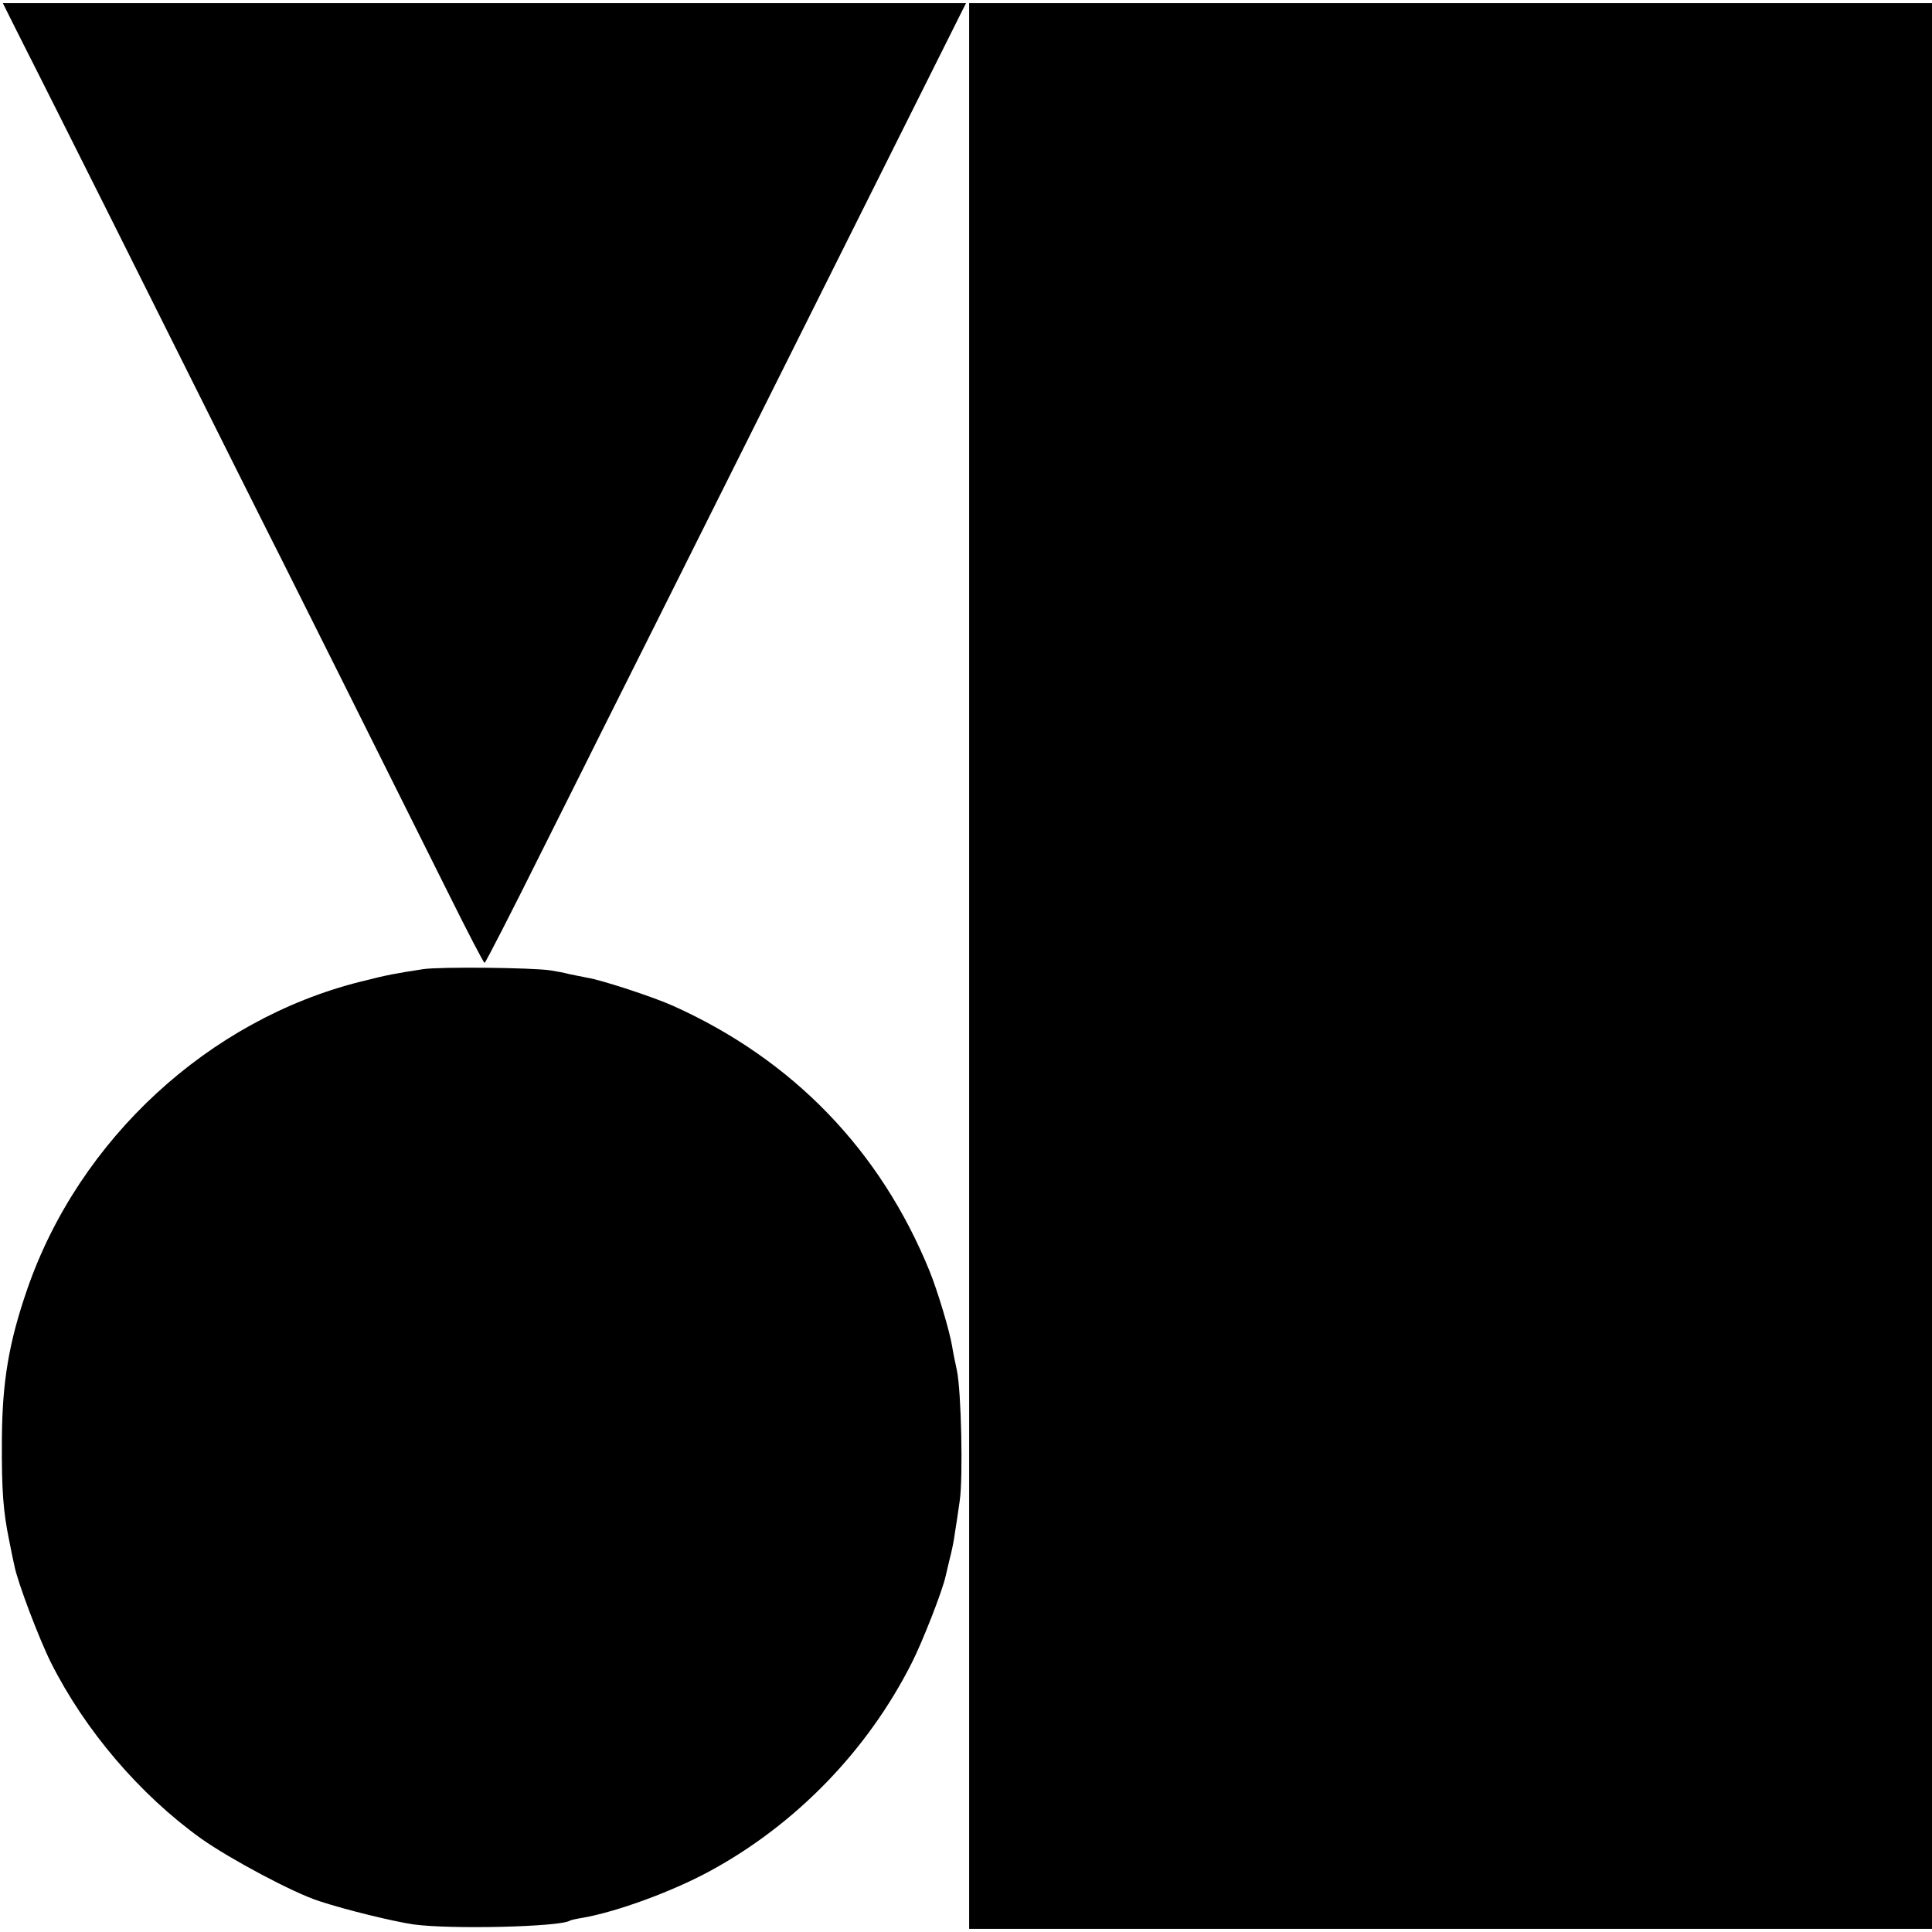
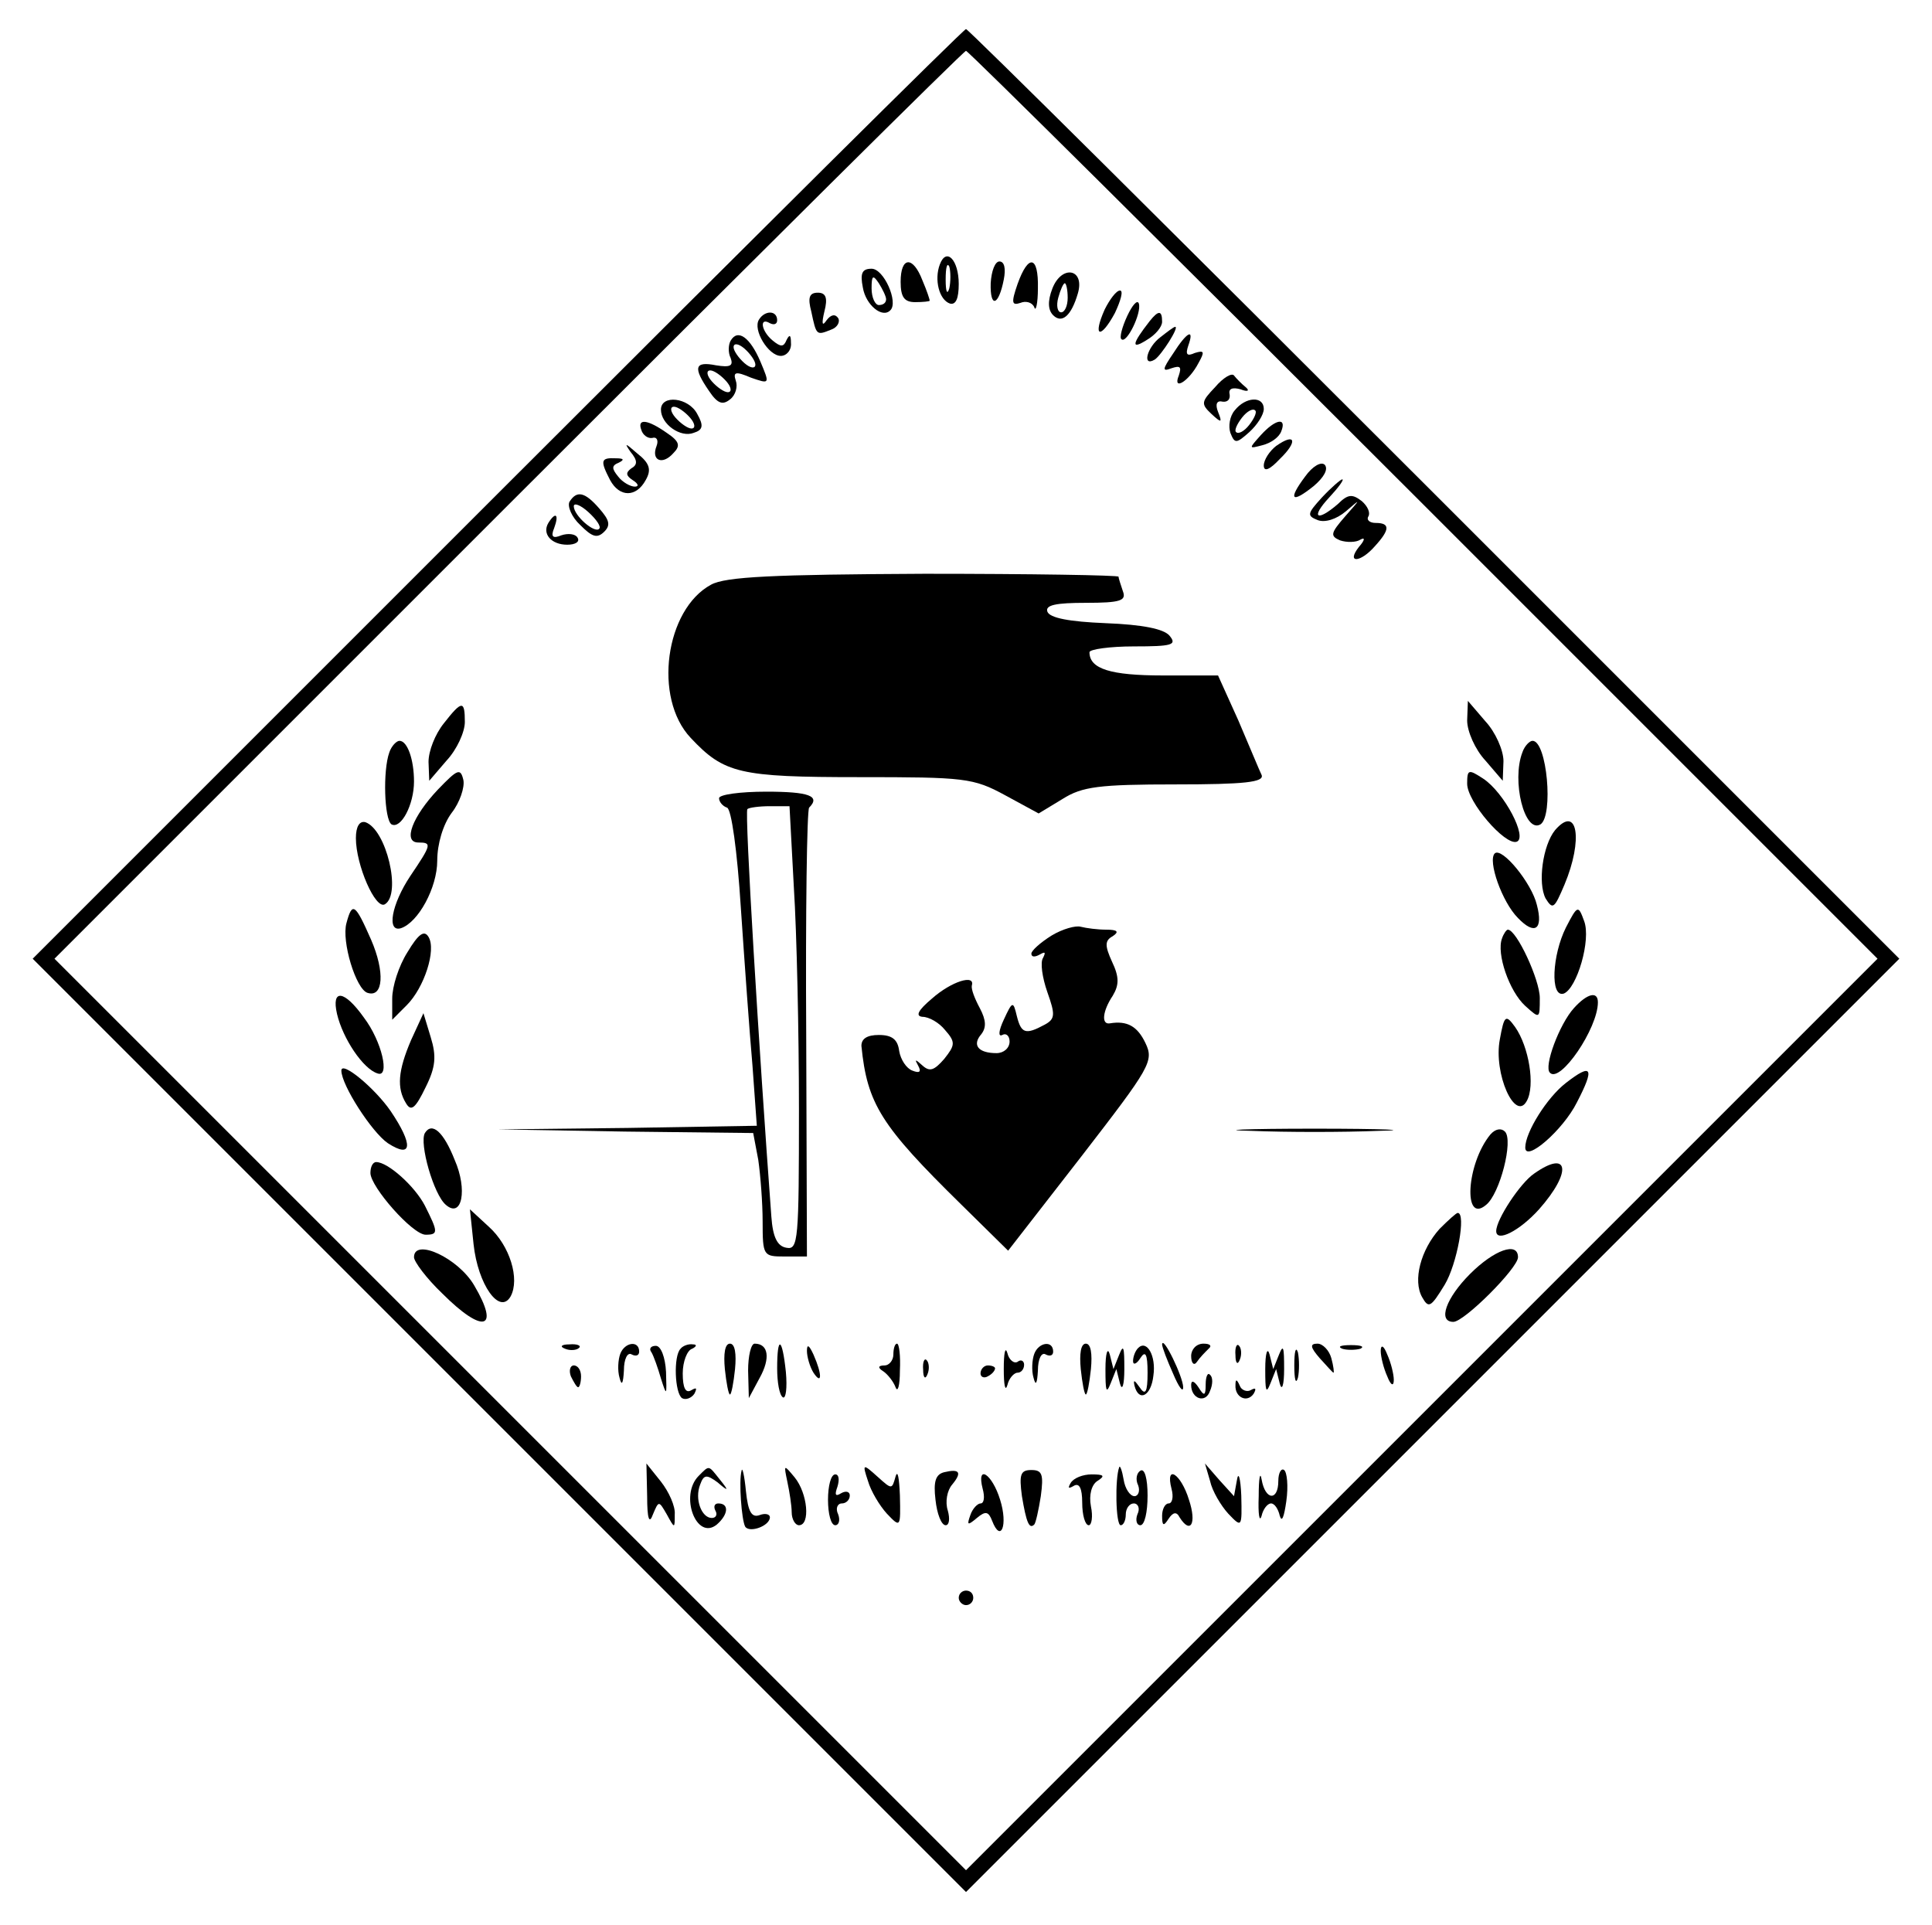
- <svg xmlns="http://www.w3.org/2000/svg" version="1.0" width="614pt" height="614pt" viewBox="0 0 614 614" preserveAspectRatio="xMidYMid meet">
-   <g transform="translate(0,614) scale(0.1,-0.1)" fill="#000000" stroke="none">
-     <path d="M55 6038 c26 -51 50 -100 55 -109 5 -9 113 -225 241 -480 363 -727 531 -1062 540 -1079 8 -15 314 -628 533 -1067 61 -123 113 -223 116 -223 3 0 86 162 185 361 99 198 181 361 181 362 1 1 263 525 583 1165 l581 1162 -1531 0 -1530 0 46 -92z" />
-     <path d="M3080 3070 l0 -3060 1530 0 1530 0 0 3060 0 3060 -1530 0 -1530 0 0 -3060z" />
-     <path d="M1345 3060 c-90 -14 -109 -17 -200 -40 -482 -121 -893 -500 -1058 -976 -59 -170 -80 -296 -81 -479 -1 -163 4 -228 24 -325 6 -30 13 -65 16 -77 10 -52 79 -233 116 -307 108 -215 282 -419 477 -559 92 -65 294 -173 376 -199 85 -28 237 -65 300 -74 116 -16 464 -8 496 12 3 2 21 6 40 9 109 19 284 83 404 148 275 149 503 385 643 663 35 69 98 231 107 274 2 8 8 33 13 55 6 22 14 60 17 85 4 25 11 70 15 100 11 72 5 351 -9 415 -6 28 -13 62 -15 76 -8 49 -46 176 -72 240 -156 383 -434 671 -814 842 -62 28 -229 83 -275 90 -16 3 -41 8 -55 11 -14 4 -41 9 -60 12 -58 9 -351 12 -405 4z" />
+ <svg xmlns="http://www.w3.org/2000/svg" version="1.0" width="266pt" height="265pt" viewBox="0 0 266 265" preserveAspectRatio="xMidYMid meet">
+   <g transform="translate(0,265) scale(0.1,-0.1)" fill="#000000" stroke="none">
+     <path d="M685 1970 l-640 -640 643 -643 642 -642 642 642 643 643 -640 640 c-352 352 -642 640 -645 640 -3 0 -293 -288 -645 -640z m1275 -15 l625 -625 -628 -628 -627 -627 -627 627 -628 628 625 625 c344 344 627 625 630 625 3 0 286 -281 630 -625z" />
+     <path d="M1294 2286 c-8 -21 -1 -49 14 -54 8 -2 12 7 12 27 0 33 -17 51 -26 27z m13 -33 c-3 -10 -5 -4 -5 12 0 17 2 24 5 18 2 -7 2 -21 0 -30z" />
+     <path d="M1240 2262 c0 -21 5 -28 20 -28 11 0 20 1 20 2 0 2 -4 14 -10 28 -13 34 -30 33 -30 -2z" />
+     <path d="M1364 2260 c-1 -35 11 -31 18 5 3 15 1 25 -6 25 -6 0 -11 -13 -12 -30z" />
+     <path d="M1401 2259 c-9 -26 -8 -30 4 -26 7 3 16 1 19 -6 2 -7 5 5 5 26 1 45 -13 48 -28 6z" />
+     <path d="M1188 2254 c4 -24 27 -43 38 -31 11 11 -9 57 -26 57 -13 0 -16 -6 -12 -26z m32 -16 c0 -5 -4 -8 -10 -8 -5 0 -10 10 -10 23 0 18 2 19 10 7 5 -8 10 -18 10 -22z" />
+     <path d="M1449 2253 c-7 -18 -6 -30 1 -37 12 -12 25 -1 34 30 10 34 -22 40 -35 7z m21 -13 c0 -11 -4 -20 -9 -20 -5 0 -7 9 -4 20 3 11 7 20 9 20 2 0 4 -9 4 -20z" />
+     <path d="M1117 2221 c7 -33 7 -33 27 -25 9 3 13 11 10 16 -4 6 -10 5 -16 -3 -6 -9 -7 -5 -3 12 5 19 2 26 -9 26 -12 0 -14 -7 -9 -26z" />
+     <path d="M1521 2224 c-17 -38 -6 -42 14 -5 8 17 12 31 7 31 -5 0 -14 -12 -21 -26z" />
+     <path d="M1552 2215 c-7 -15 -11 -30 -8 -32 7 -7 28 36 24 49 -2 6 -9 -2 -16 -17z" />
+     <path d="M1045 2210 c-9 -14 13 -50 30 -50 8 0 15 8 14 18 0 11 -2 12 -6 4 -4 -10 -8 -10 -19 -1 -16 13 -19 33 -4 24 6 -3 10 -1 10 4 0 14 -17 14 -25 1z" />
+     <path d="M1583 2208 c-25 -32 -26 -40 -4 -26 12 7 21 18 21 25 0 16 -5 16 -17 1z" />
+     <path d="M1598 2186 c-19 -14 -26 -42 -8 -31 9 6 34 45 28 45 -2 0 -11 -7 -20 -14z" />
+     <path d="M1006 2181 c-3 -5 -4 -16 0 -24 4 -11 -1 -13 -20 -10 -30 6 -32 -3 -10 -35 12 -18 19 -20 29 -12 8 6 11 18 8 26 -4 12 0 13 21 4 26 -9 26 -9 13 22 -14 33 -31 46 -41 29z m34 -33 c0 -6 -7 -5 -15 2 -8 7 -15 17 -15 22 0 6 7 5 15 -2 8 -7 15 -17 15 -22z m-40 -23 c7 -8 8 -15 2 -15 -5 0 -15 7 -22 15 -7 8 -8 15 -2 15 5 0 15 -7 22 -15z" />
+     <path d="M1615 2163 c-15 -22 -15 -25 -2 -20 12 4 14 2 10 -10 -9 -22 14 -8 27 17 9 16 8 18 -5 14 -11 -5 -13 -2 -9 10 9 25 -2 19 -21 -11z" />
+     <path d="M1673 2117 c-19 -20 -20 -23 -5 -37 14 -13 15 -12 9 3 -4 10 -2 16 6 14 7 -1 11 3 10 10 -2 8 4 10 15 7 10 -4 13 -2 7 3 -5 4 -13 12 -16 16 -3 4 -15 -3 -26 -16z" />
+     <path d="M910 2086 c0 -20 27 -39 45 -32 13 4 14 10 5 26 -12 23 -50 27 -50 6z m40 -11 c7 -8 8 -15 2 -15 -5 0 -15 7 -22 15 -7 8 -8 15 -2 15 5 0 15 -7 22 -15z" />
+     <path d="M1700 2085 c-7 -8 -9 -22 -6 -31 6 -15 8 -15 26 1 11 10 20 24 20 32 0 18 -25 17 -40 -2z m20 -20 c-7 -9 -15 -13 -18 -10 -3 2 1 11 8 20 7 9 15 13 18 10 3 -2 -1 -11 -8 -20z" />
+     <path d="M883 2058 c2 -7 9 -12 15 -11 6 2 9 -3 6 -11 -8 -20 8 -27 23 -10 10 10 9 16 -9 28 -27 19 -41 20 -35 4z" />
+     <path d="M1736 2051 c-17 -19 -17 -19 2 -14 12 3 23 11 26 19 8 20 -8 17 -28 -5z" />
+     <path d="M1757 2036 c-9 -7 -17 -19 -17 -27 0 -9 8 -6 22 9 25 24 22 37 -5 18z" />
+     <path d="M868 2028 c10 -12 10 -18 1 -23 -8 -6 -7 -10 2 -16 8 -5 9 -9 3 -9 -6 0 -17 6 -23 14 -9 11 -9 15 1 19 8 4 7 6 -4 6 -21 1 -22 -3 -8 -30 13 -24 36 -24 49 0 8 14 6 23 -12 37 -16 14 -18 15 -9 2z" />
+     <path d="M1797 1994 c-24 -32 -19 -38 12 -13 14 12 20 23 15 29 -5 5 -17 -2 -27 -16z" />
+     <path d="M1820 1965 c-20 -22 -21 -25 -6 -31 10 -4 26 1 39 12 21 18 21 18 -1 -7 -20 -23 -21 -27 -7 -33 9 -3 22 -3 28 1 7 4 6 -1 -2 -10 -18 -23 2 -22 22 1 21 23 21 32 1 32 -8 0 -13 4 -10 9 3 5 -1 14 -9 21 -13 10 -19 10 -33 -4 -29 -25 -38 -19 -12 9 13 14 21 25 18 25 -2 0 -15 -11 -28 -25z" />
+     <path d="M784 1959 c-3 -6 3 -21 15 -32 16 -16 23 -19 33 -9 9 9 7 16 -7 32 -20 23 -31 25 -41 9z m41 -37 c-6 -7 -35 18 -35 31 0 5 9 2 20 -8 11 -10 18 -20 15 -23z" />
+     <path d="M755 1930 c-9 -15 4 -30 26 -30 11 0 18 4 14 10 -3 5 -13 6 -22 3 -12 -5 -15 -2 -10 10 7 19 2 23 -8 7z" />
+     <path d="M979 1845 c-63 -34 -80 -156 -28 -211 46 -49 67 -54 232 -54 145 0 157 -1 201 -25 l46 -25 33 20 c27 17 50 20 156 20 94 0 122 3 118 13 -3 6 -17 40 -32 75 l-28 62 -76 0 c-72 0 -101 9 -101 32 0 4 28 8 61 8 53 0 60 2 49 15 -8 9 -36 15 -88 17 -49 2 -77 7 -80 16 -3 9 12 12 53 12 48 0 56 3 51 16 -3 9 -6 18 -6 20 0 2 -120 4 -267 4 -209 -1 -274 -4 -294 -15z" />
+     <path d="M611 1654 c-12 -15 -21 -38 -21 -53 l1 -26 24 28 c14 15 25 39 25 53 0 30 -4 30 -29 -2z" />
+     <path d="M2020 1658 c0 -15 11 -40 25 -55 l24 -28 1 27 c0 15 -11 40 -25 55 l-24 28 -1 -27z" />
+     <path d="M536 1614 c-9 -25 -7 -92 3 -99 13 -7 31 27 31 59 0 30 -9 56 -20 56 -4 0 -11 -7 -14 -16z" />
+     <path d="M2096 1614 c-15 -39 3 -112 25 -99 18 12 9 115 -11 115 -4 0 -11 -7 -14 -16z" />
+     <path d="M603 1563 c-35 -37 -49 -73 -27 -73 19 0 18 -3 -11 -46 -26 -39 -33 -78 -13 -72 24 8 50 56 50 93 0 23 8 50 20 66 11 14 18 35 16 45 -4 17 -8 15 -35 -13z" />
+     <path d="M2020 1571 c0 -25 52 -85 68 -80 16 5 -17 68 -46 87 -20 13 -22 13 -22 -7z" />
+     <path d="M990 1551 c0 -5 5 -11 11 -13 6 -2 14 -59 19 -138 5 -74 12 -172 16 -217 l6 -83 -178 -3 -179 -2 176 -3 176 -2 7 -37 c3 -21 6 -59 6 -85 0 -47 1 -48 30 -48 l31 0 -1 306 c-1 168 1 308 4 312 16 16 0 22 -59 22 -36 0 -65 -4 -65 -9z m103 -123 c4 -62 7 -200 7 -306 0 -179 -1 -193 -17 -190 -13 2 -19 15 -21 43 -17 229 -37 557 -33 561 2 2 16 4 31 4 l27 0 6 -112z" />
+     <path d="M490 1496 c0 -37 27 -99 40 -91 23 14 2 103 -27 113 -8 2 -13 -6 -13 -22z" />
+     <path d="M2141 1507 c-17 -21 -24 -73 -13 -94 10 -16 12 -14 26 19 26 62 18 111 -13 75z" />
+     <path d="M2058 1475 c-10 -10 10 -67 32 -89 23 -24 35 -16 26 18 -7 30 -48 80 -58 71z" />
+     <path d="M477 1379 c-7 -25 13 -91 29 -96 22 -7 24 29 5 73 -22 50 -26 53 -34 23z" />
+     <path d="M2156 1373 c-19 -38 -22 -97 -3 -91 18 7 38 74 28 100 -8 22 -9 22 -25 -9z" />
+     <path d="M1448 1362 c-16 -10 -28 -21 -28 -25 0 -5 5 -5 12 -1 7 4 8 3 4 -5 -4 -6 -1 -27 6 -47 11 -31 11 -37 -4 -45 -26 -14 -32 -12 -38 12 -5 21 -6 21 -18 -5 -7 -15 -8 -24 -2 -21 5 3 10 -1 10 -9 0 -9 -8 -16 -18 -16 -25 0 -34 11 -21 26 7 9 7 19 -2 36 -7 13 -12 26 -11 31 5 16 -28 6 -55 -18 -19 -16 -23 -24 -13 -25 9 0 23 -8 31 -18 15 -17 14 -21 -1 -40 -14 -16 -20 -18 -30 -9 -10 9 -11 9 -6 0 5 -9 2 -11 -8 -7 -8 3 -16 15 -18 27 -2 16 -10 22 -28 22 -16 0 -24 -5 -24 -15 8 -80 27 -110 137 -218 l65 -64 101 130 c95 123 100 131 88 156 -11 23 -25 31 -49 27 -12 -2 -10 17 4 38 9 15 9 26 -1 47 -10 22 -10 29 1 35 9 6 7 9 -9 9 -12 0 -27 2 -35 4 -7 2 -25 -3 -40 -12z" />
+     <path d="M561 1339 c-12 -19 -21 -47 -21 -64 l0 -29 20 20 c24 24 41 76 30 94 -6 10 -14 4 -29 -21z" />
+     <path d="M2068 1358 c-8 -21 10 -73 32 -93 20 -18 20 -18 20 11 0 25 -32 94 -44 94 -2 0 -6 -6 -8 -12z" />
+     <path d="M464 1254 c8 -34 36 -76 56 -82 17 -6 6 44 -19 77 -27 38 -45 40 -37 5z" />
+     <path d="M2167 1262 c-20 -22 -42 -81 -33 -89 14 -15 66 61 66 97 0 16 -15 12 -33 -8z" />
+     <path d="M566 1218 c-18 -42 -20 -66 -7 -87 7 -12 13 -7 27 22 14 28 15 43 7 69 l-10 33 -17 -37z" />
+     <path d="M2065 1219 c-9 -47 21 -114 37 -85 12 21 3 75 -16 102 -13 18 -15 16 -21 -17z" />
+     <path d="M470 1176 c0 -20 42 -85 64 -100 34 -22 35 -2 4 44 -22 32 -68 70 -68 56z" />
+     <path d="M2156 1159 c-26 -20 -56 -68 -56 -89 0 -21 52 24 71 62 25 48 21 55 -15 27z" />
+     <path d="M585 1090 c-8 -14 12 -85 29 -99 22 -19 30 21 12 62 -15 38 -31 53 -41 37z" />
+     <path d="M1723 1093 c48 -2 126 -2 175 0 48 1 8 3 -88 3 -96 0 -136 -2 -87 -3z" />
+     <path d="M2052 1088 c-33 -40 -38 -124 -6 -97 19 15 38 89 26 101 -5 5 -13 4 -20 -4z" />
+     <path d="M510 1035 c0 -19 58 -85 76 -85 18 0 17 4 -1 40 -14 27 -51 60 -67 60 -5 0 -8 -7 -8 -15z" />
+     <path d="M2112 1034 c-19 -13 -52 -63 -52 -79 0 -16 32 0 59 30 46 52 41 83 -7 49z" />
+     <path d="M652 937 c6 -56 36 -98 51 -72 13 24 -1 70 -30 96 l-26 24 5 -48z" />
+     <path d="M1982 958 c-26 -29 -37 -71 -24 -94 9 -16 12 -14 31 17 17 28 30 99 18 99 -2 0 -13 -10 -25 -22z" />
+     <path d="M570 919 c0 -6 17 -29 39 -50 56 -56 80 -50 44 11 -22 38 -83 66 -83 39z" />
+     <path d="M2024 896 c-33 -33 -45 -66 -23 -66 15 0 89 74 89 89 0 22 -33 10 -66 -23z" />
+     <path d="M778 793 c7 -3 16 -2 19 1 4 3 -2 6 -13 5 -11 0 -14 -3 -6 -6z" />
+     <path d="M854 786 c-3 -8 -4 -23 -1 -33 3 -12 5 -8 6 10 0 16 5 26 11 22 6 -3 10 -1 10 4 0 16 -20 13 -26 -3z" />
+     <path d="M897 788 c3 -5 9 -22 13 -36 8 -25 8 -24 7 9 -1 20 -7 36 -14 36 -7 0 -10 -4 -6 -9z" />
+     <path d="M937 793 c-10 -10 -8 -61 2 -68 5 -3 13 0 17 6 4 8 3 9 -4 5 -8 -5 -12 3 -12 23 0 16 6 32 13 34 6 3 7 6 1 6 -6 1 -14 -2 -17 -6z" />
+     <path d="M998 765 c2 -19 5 -35 7 -35 2 0 5 16 7 35 2 21 0 35 -7 35 -7 0 -9 -14 -7 -35z" />
+     <path d="M1030 763 l1 -38 15 28 c15 27 12 47 -7 47 -5 0 -9 -17 -9 -37z" />
+     <path d="M1070 766 c0 -19 3 -37 8 -40 4 -2 6 13 4 35 -5 48 -12 51 -12 5z" />
+     <path d="M1111 790 c0 -8 4 -22 9 -30 12 -18 12 -2 0 25 -6 13 -9 15 -9 5z" />
+     <path d="M1230 785 c0 -8 -6 -15 -12 -15 -9 0 -10 -3 -2 -8 6 -4 14 -14 17 -22 3 -8 6 2 6 23 1 20 -1 37 -4 37 -3 0 -5 -7 -5 -15z" />
+     <path d="M1382 765 c0 -22 2 -32 5 -22 2 9 9 17 14 17 5 0 9 5 9 11 0 5 -4 8 -9 4 -5 -3 -12 3 -14 12 -3 10 -5 0 -5 -22z" />
+     <path d="M1424 786 c-3 -8 -4 -23 -1 -33 3 -12 5 -8 6 10 0 16 5 26 11 22 6 -3 10 -1 10 4 0 16 -20 13 -26 -3z" />
+     <path d="M1488 765 c2 -19 5 -35 7 -35 2 0 5 16 7 35 2 21 0 35 -7 35 -7 0 -9 -14 -7 -35z" />
+     <path d="M1522 765 c0 -30 1 -35 7 -20 l8 20 5 -20 c3 -11 6 -2 6 20 0 30 -1 35 -7 20 l-8 -20 -5 20 c-3 11 -6 2 -6 -20z" />
+     <path d="M1567 794 c-4 -4 -7 -12 -7 -18 0 -6 5 -4 10 4 7 11 10 6 10 -20 0 -27 -3 -32 -11 -20 -7 10 -9 11 -7 2 6 -23 23 -14 26 14 4 27 -9 50 -21 38z" />
+     <path d="M1600 799 c0 -4 7 -22 15 -40 8 -19 14 -27 14 -19 0 14 -28 72 -29 59z" />
+     <path d="M1640 783 c0 -10 4 -14 8 -8 4 6 11 13 16 18 5 4 2 7 -7 7 -10 0 -17 -8 -17 -17z" />
+     <path d="M1701 784 c0 -11 3 -14 6 -6 3 7 2 16 -1 19 -3 4 -6 -2 -5 -13z" />
+     <path d="M1742 765 c0 -30 1 -35 7 -20 l8 20 5 -20 c3 -11 6 -2 6 20 0 30 -1 35 -7 20 l-8 -20 -5 20 c-3 11 -6 2 -6 -20z" />
+     <path d="M1782 770 c0 -19 2 -27 5 -17 2 9 2 25 0 35 -3 9 -5 1 -5 -18z" />
+     <path d="M1817 780 c10 -11 18 -20 19 -20 1 0 0 9 -3 20 -3 11 -12 20 -19 20 -11 0 -10 -5 3 -20z" />
+     <path d="M1848 793 c6 -2 18 -2 25 0 6 3 1 5 -13 5 -14 0 -19 -2 -12 -5z" />
+     <path d="M1901 790 c0 -8 4 -24 9 -35 5 -13 9 -14 9 -5 0 8 -4 24 -9 35 -5 13 -9 14 -9 5z" />
+     <path d="M1271 764 c0 -11 3 -14 6 -6 3 7 2 16 -1 19 -3 4 -6 -2 -5 -13z" />
+     <path d="M786 755 c4 -8 8 -15 10 -15 2 0 4 7 4 15 0 8 -4 15 -10 15 -5 0 -7 -7 -4 -15z" />
+     <path d="M1350 759 c0 -5 5 -7 10 -4 6 3 10 8 10 11 0 2 -4 4 -10 4 -5 0 -10 -5 -10 -11z" />
+     <path d="M1660 744 c0 -16 -2 -17 -10 -4 -6 9 -10 10 -10 3 0 -19 20 -26 26 -8 4 9 4 19 0 22 -3 4 -6 -2 -6 -13z" />
+     <path d="M1701 743 c-1 -17 16 -25 25 -12 4 7 3 9 -4 5 -5 -3 -13 0 -15 6 -4 9 -6 10 -6 1z" />
+     <path d="M891 590 c0 -32 3 -39 8 -25 8 19 8 19 19 0 11 -20 11 -20 11 0 1 11 -8 31 -19 45 l-20 25 1 -45z" />
+     <path d="M962 618 c-27 -27 -3 -90 25 -67 16 14 17 29 2 29 -5 0 -7 -4 -4 -10 3 -5 1 -10 -5 -10 -14 0 -24 26 -16 46 5 14 9 14 24 3 15 -13 16 -12 3 4 -16 20 -14 20 -29 5z" />
+     <path d="M1021 625 c-4 -14 0 -68 5 -77 6 -9 34 1 34 13 0 4 -6 6 -14 3 -11 -4 -16 4 -19 33 -2 21 -5 34 -6 28z" />
+     <path d="M1084 610 c3 -14 6 -33 6 -42 0 -10 5 -18 10 -18 16 0 12 44 -6 66 -15 18 -15 18 -10 -6z" />
+     <path d="M1195 611 c4 -14 16 -34 26 -45 19 -20 19 -19 18 25 -1 24 -3 36 -6 26 -5 -18 -5 -18 -25 0 -20 18 -21 18 -13 -6z" />
+     <path d="M1300 623 c-12 -3 -15 -13 -12 -38 2 -19 8 -35 14 -35 5 0 6 9 3 20 -4 12 -1 28 6 36 14 17 10 22 -11 17z" />
+     <path d="M1407 590 c6 -36 10 -46 17 -39 2 2 6 20 9 39 4 30 2 36 -13 36 -15 0 -17 -6 -13 -36z" />
+     <path d="M1541 630 c-6 -15 -5 -80 2 -80 4 0 7 7 7 15 0 8 5 15 11 15 6 0 9 -7 5 -15 -3 -8 -1 -15 4 -15 6 0 10 18 10 41 0 23 -4 38 -10 34 -5 -3 -7 -12 -3 -20 3 -8 0 -15 -5 -15 -6 0 -13 10 -15 23 -2 12 -5 20 -6 17z" />
+     <path d="M1666 611 c3 -14 15 -34 25 -45 19 -20 19 -19 18 25 -1 24 -4 34 -6 21 l-4 -22 -20 22 -20 23 7 -24z" />
+     <path d="M1733 590 c-1 -25 1 -37 4 -27 2 9 8 17 13 17 5 0 10 -8 12 -17 3 -10 6 -1 9 20 3 21 1 40 -3 43 -4 3 -8 -4 -8 -15 0 -28 -18 -27 -23 2 -2 12 -4 2 -4 -23z" />
+     <path d="M1140 585 c0 -19 4 -35 10 -35 5 0 7 7 4 15 -4 8 -1 15 5 15 6 0 11 5 11 11 0 5 -5 7 -12 3 -8 -5 -9 -2 -5 9 3 10 2 17 -3 17 -6 0 -10 -16 -10 -35z" />
+     <path d="M1353 600 c3 -11 2 -20 -3 -20 -4 0 -11 -7 -14 -16 -5 -14 -4 -15 9 -4 12 10 16 9 21 -4 12 -31 22 -6 11 29 -11 36 -33 50 -24 15z" />
+     <path d="M1474 608 c-4 -7 -3 -8 4 -4 8 5 12 -3 12 -23 0 -17 4 -31 9 -31 4 0 6 12 3 26 -3 16 1 30 9 35 11 7 9 9 -8 9 -12 0 -25 -5 -29 -12z" />
+     <path d="M1613 600 c3 -11 1 -20 -4 -20 -5 0 -9 -8 -9 -17 0 -14 2 -15 9 -4 6 9 11 10 15 2 15 -24 24 -9 13 24 -11 36 -33 50 -24 15z" />
+     <path d="M1320 450 c0 -5 5 -10 10 -10 6 0 10 5 10 10 0 6 -4 10 -10 10 -5 0 -10 -4 -10 -10z" />
  </g>
</svg>
